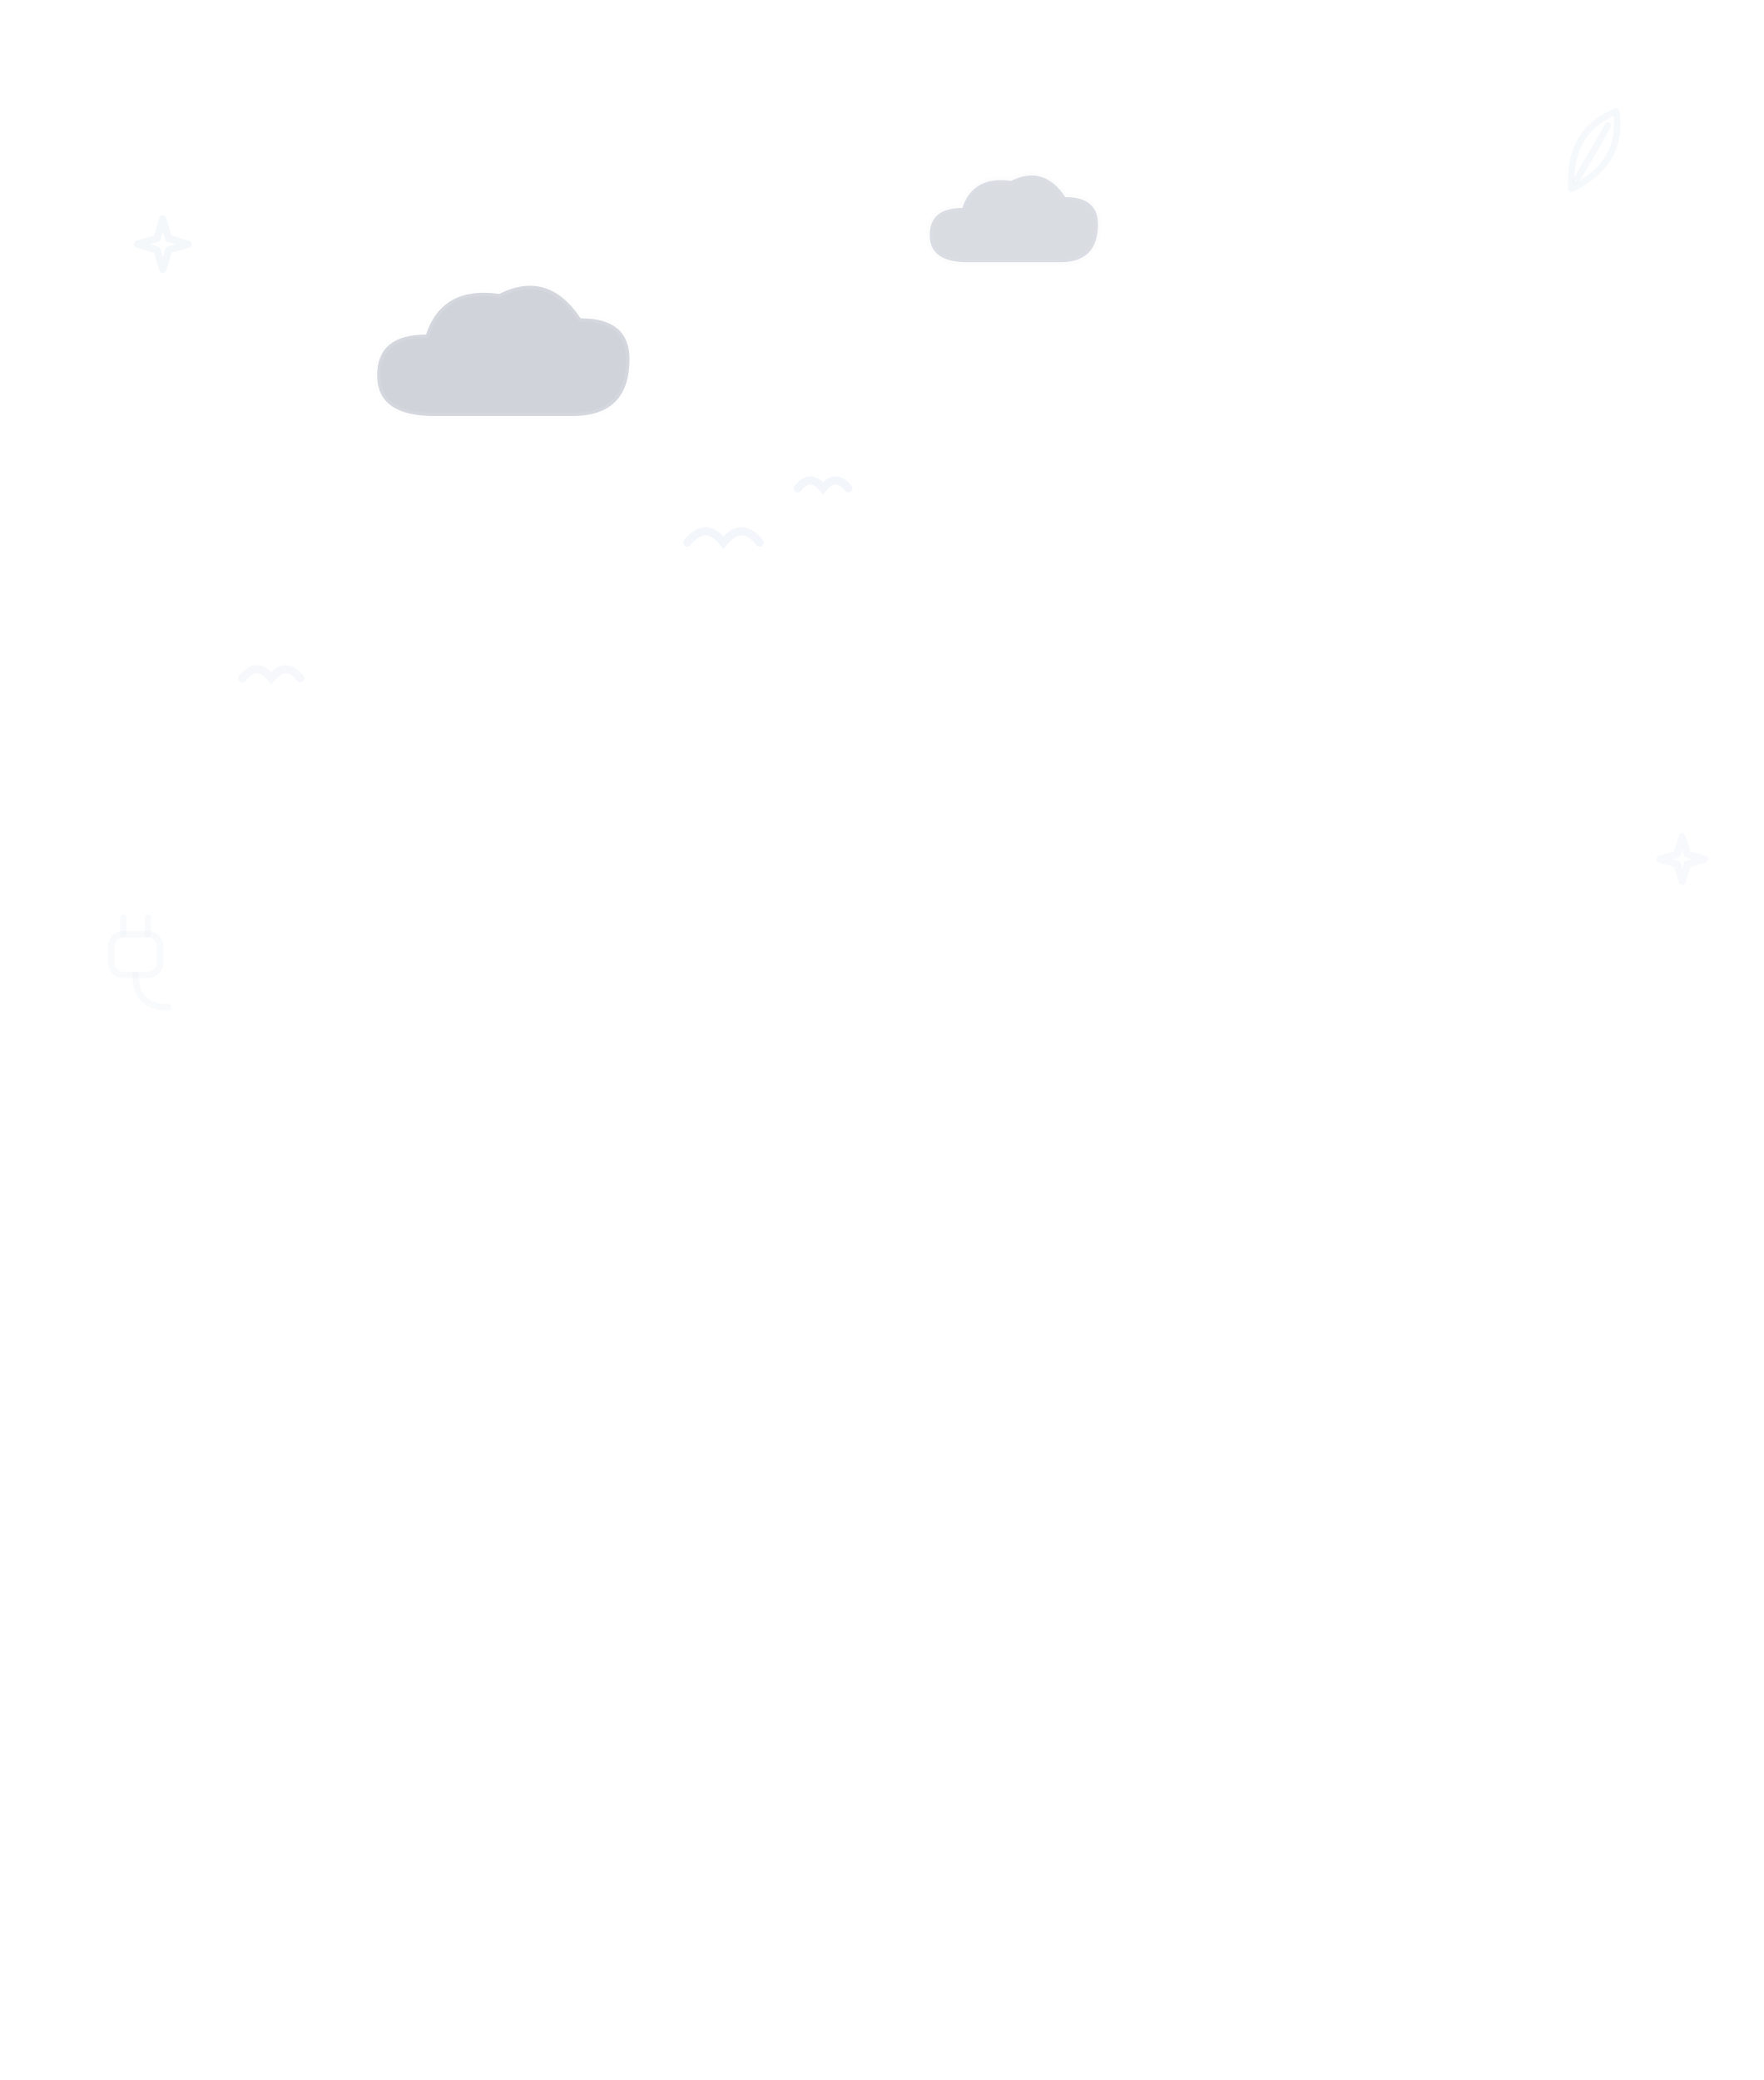
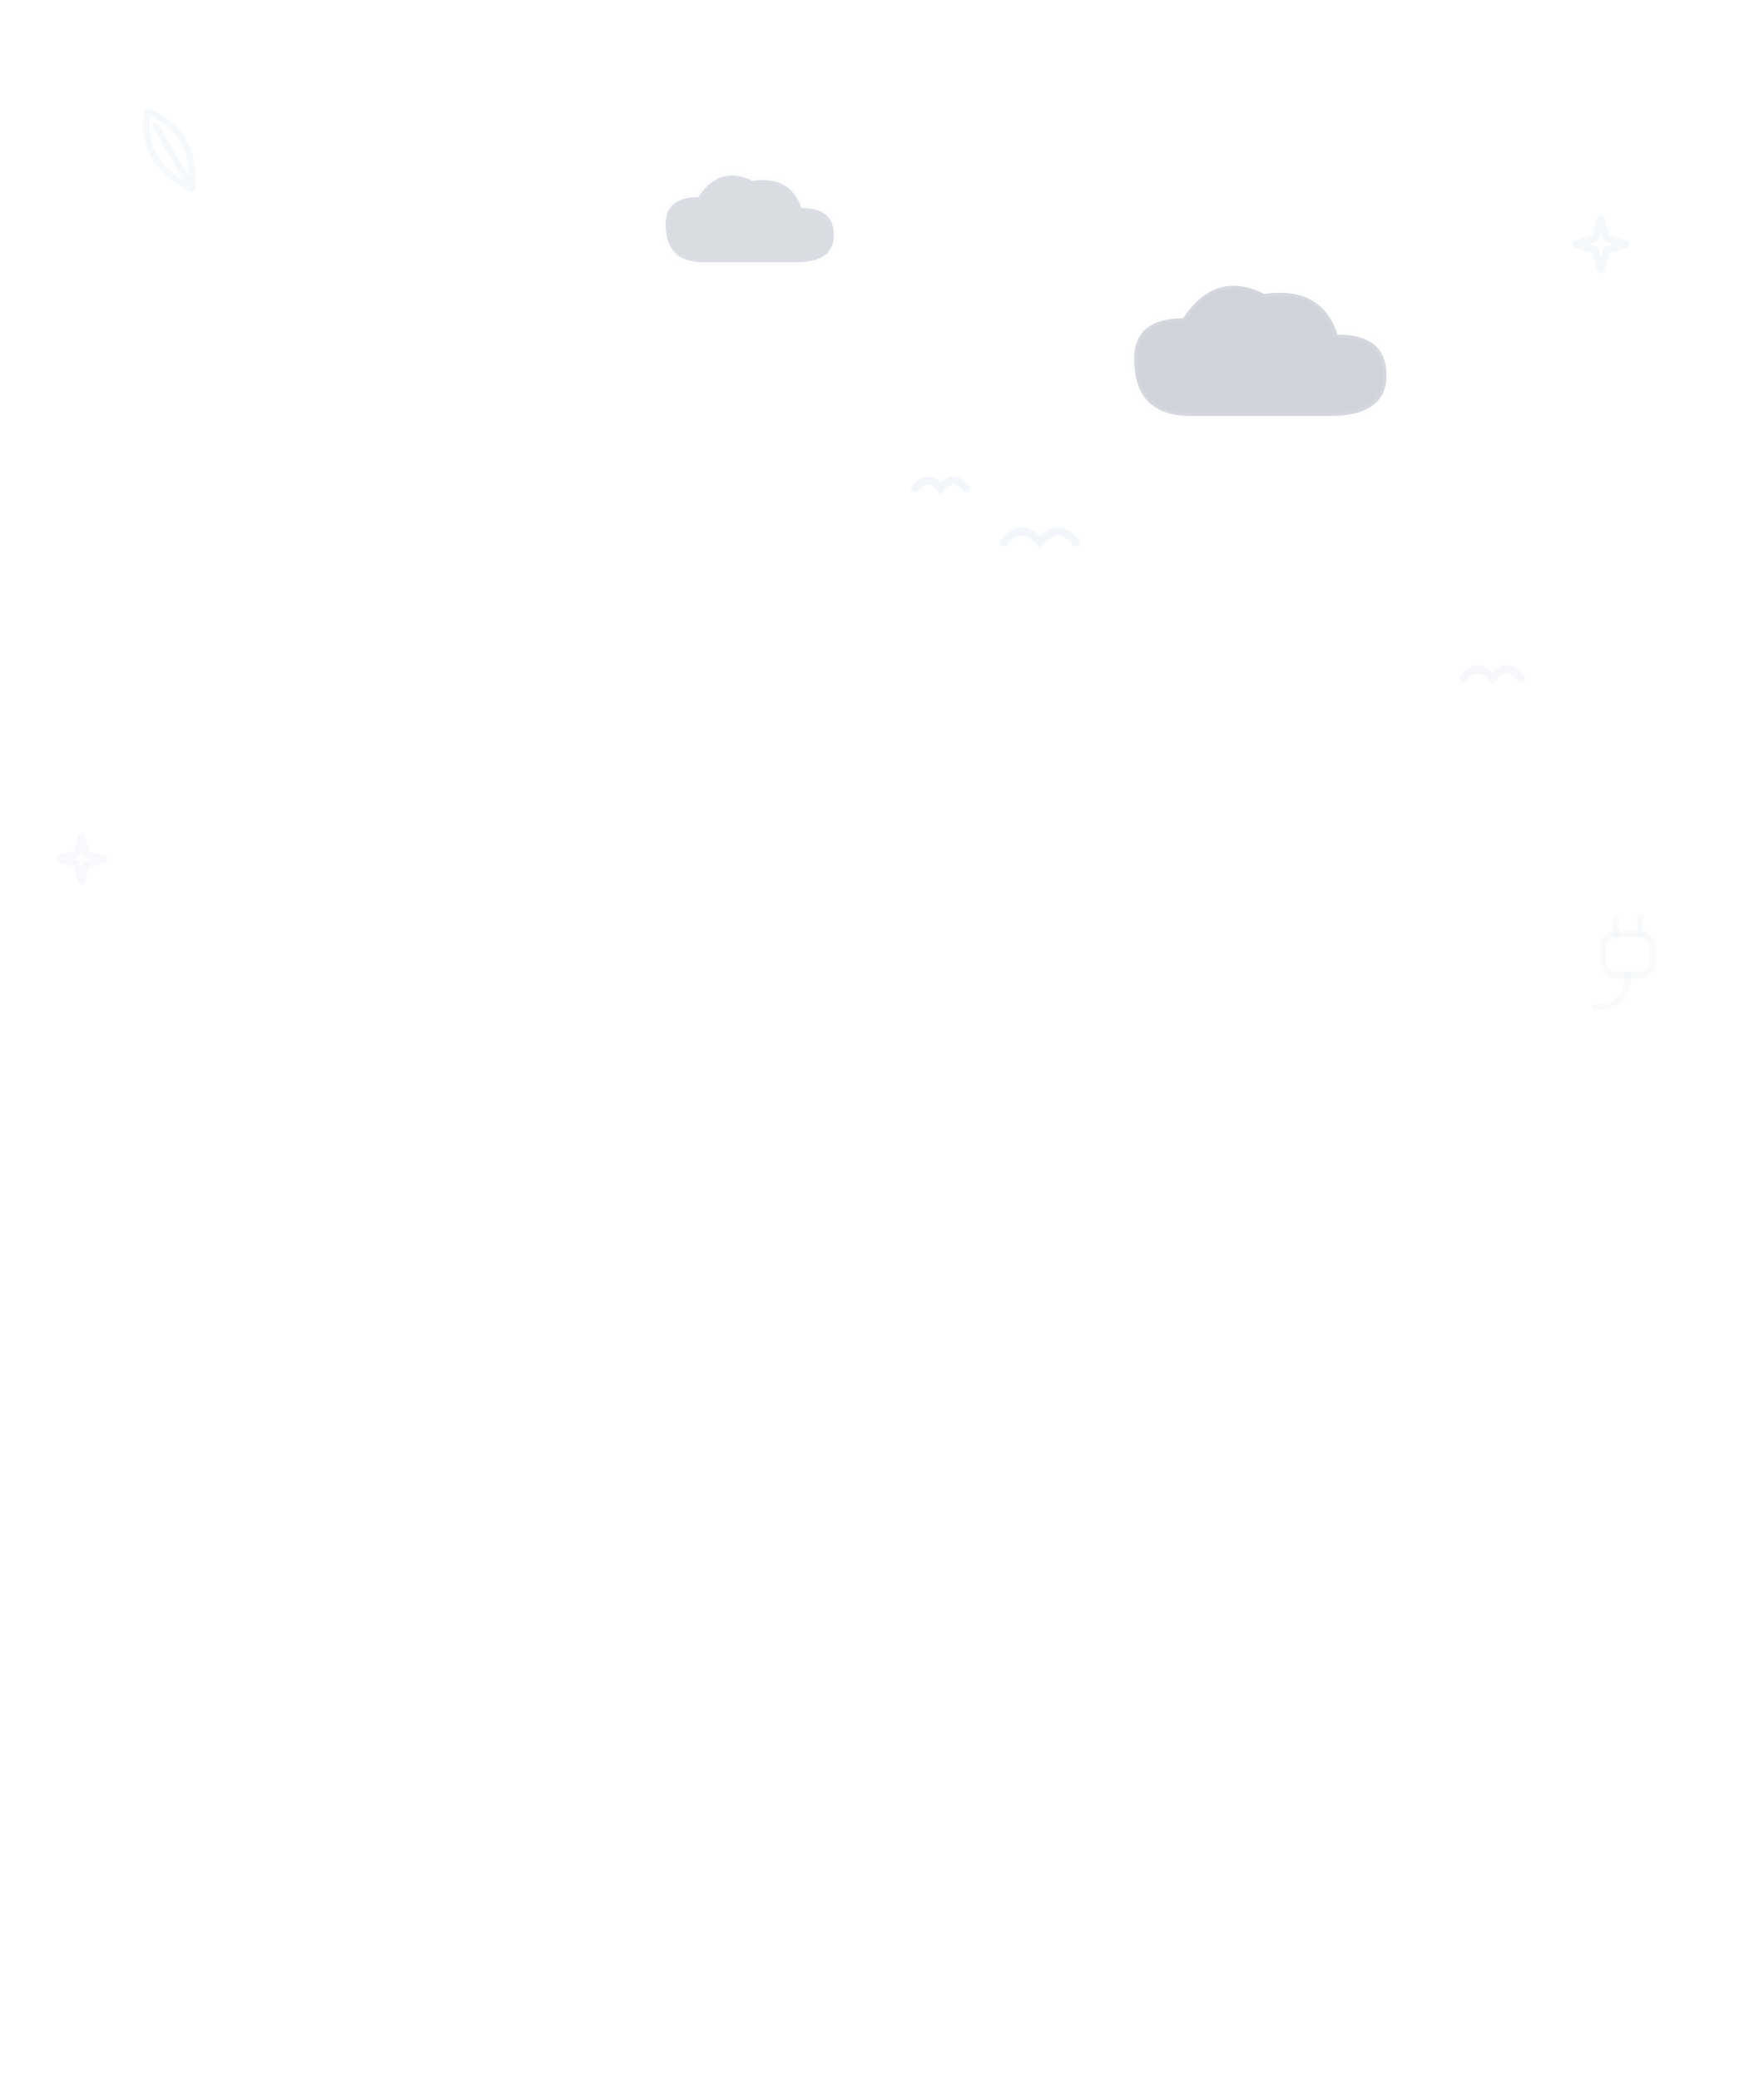
<svg xmlns="http://www.w3.org/2000/svg" viewBox="0 0 390 460" width="390" height="460" overflow="visible" aria-hidden="true">
  <defs>
    <filter id="shcitynight" x="-10%" y="-10%" width="120%" height="130%">
      <feDropShadow dx="0" dy="3" stdDeviation="2" flood-color="#000" flood-opacity=".18" />
    </filter>
    <filter id="blcitynight" x="-30%" y="-30%" width="160%" height="160%">
      <feGaussianBlur stdDeviation="4.5" />
    </filter>
    <filter id="bl2citynight" x="-30%" y="-30%" width="160%" height="160%">
      <feGaussianBlur stdDeviation="1.2" />
    </filter>
  </defs>
-   <path d="M96 92 q-12.6 0 -12.6 -9.0 q0 -9.0 10.8 -9.0 q3.6 -10.8 16.2 -9.0 q10.8 -5.4 18.0 5.4 q10.8 0 10.8 9.0 q0 12.6 -12.6 12.6Z" fill="#22324D" fill-opacity="0.212" stroke="#EEF3F9" stroke-opacity="0.113" stroke-width="1.5" stroke-linejoin="round" />
-   <path d="M214 58 q-8.4 0 -8.4 -6.0 q0 -6.0 7.2 -6.0 q2.4 -7.2 10.8 -6.0 q7.2 -3.6 12.0 3.6 q7.2 0 7.2 6.0 q0 8.4 -8.4 8.4Z" fill="#22324D" fill-opacity="0.17" stroke="#EEF3F9" stroke-opacity="0.09" stroke-width="1.5" stroke-linejoin="round" />
-   <path d="M152 120 q4 -5 8 0 q4 -5 8 0" fill="none" stroke="#EEF3F9" stroke-opacity="0.7" stroke-width="1.8" stroke-linecap="round" />
-   <path d="M176.4 108 q2.8 -3.5 5.6 0 q2.8 -3.5 5.6 0" fill="none" stroke="#EEF3F9" stroke-opacity="0.7" stroke-width="1.8" stroke-linecap="round" />
-   <path d="M53.6 150 q3.2 -4.0 6.4 0 q3.2 -4.0 6.4 0" fill="none" stroke="#EEF3F9" stroke-opacity="0.5" stroke-width="1.8" stroke-linecap="round" />
-   <path d="M36 48.4 L37.28 52.72 L41.6 54 L37.28 55.28 L36 59.6 L34.72 55.28 L30.4 54 L34.72 52.72Z" fill="none" stroke="#EEF3F9" stroke-opacity="0.6" stroke-width="1.6" stroke-linejoin="round" />
-   <path d="M372 185.1 L373.12 188.88 L376.9 190 L373.12 191.12 L372 194.9 L370.88 191.12 L367.1 190 L370.88 188.88Z" fill="none" stroke="#EEF3F9" stroke-opacity="0.45" stroke-width="1.6" stroke-linejoin="round" />
-   <g transform="translate(352 34) rotate(30) scale(0.9)" fill="none" stroke="#EEF3F9" stroke-opacity="0.55" stroke-width="1.6" stroke-linecap="round" stroke-linejoin="round">
-     <path d="M0 10 Q-8 -2 0 -12 Q8 -2 0 10Z" />
-     <path d="M0 8 V-8" />
-   </g>
-   <g transform="translate(30 212) scale(0.9)" fill="none" stroke="#EEF3F9" stroke-opacity="0.4" stroke-width="1.6" stroke-linecap="round" stroke-linejoin="round">
-     <rect x="-6" y="-6" width="12" height="10" rx="3" />
-     <path d="M-3 -6 V-10 M3 -6 V-10 M0 4 Q0 12 8 12" />
+   <g transform="translate(390 0) scale(-1 1)">
+     <path d="M96 92 q-12.6 0 -12.6 -9.0 q0 -9.0 10.8 -9.0 q3.6 -10.8 16.2 -9.0 q10.8 -5.4 18.0 5.4 q10.8 0 10.8 9.0 q0 12.6 -12.6 12.6Z" fill="#22324D" fill-opacity="0.212" stroke="#EEF3F9" stroke-opacity="0.113" stroke-width="1.5" stroke-linejoin="round" />
+     <path d="M214 58 q-8.4 0 -8.4 -6.0 q0 -6.0 7.2 -6.0 q2.4 -7.2 10.8 -6.0 q7.2 -3.6 12.0 3.6 q7.2 0 7.2 6.0 q0 8.4 -8.4 8.4Z" fill="#22324D" fill-opacity="0.17" stroke="#EEF3F9" stroke-opacity="0.09" stroke-width="1.5" stroke-linejoin="round" />
+     <path d="M152 120 q4 -5 8 0 q4 -5 8 0" fill="none" stroke="#EEF3F9" stroke-opacity="0.7" stroke-width="1.8" stroke-linecap="round" />
+     <path d="M176.4 108 q2.8 -3.5 5.6 0 q2.8 -3.5 5.6 0" fill="none" stroke="#EEF3F9" stroke-opacity="0.7" stroke-width="1.8" stroke-linecap="round" />
+     <path d="M53.6 150 q3.2 -4.0 6.4 0 q3.2 -4.0 6.4 0" fill="none" stroke="#EEF3F9" stroke-opacity="0.5" stroke-width="1.8" stroke-linecap="round" />
+     <path d="M36 48.4 L37.28 52.72 L41.6 54 L37.28 55.28 L36 59.6 L34.72 55.28 L30.4 54 L34.72 52.72Z" fill="none" stroke="#EEF3F9" stroke-opacity="0.6" stroke-width="1.6" stroke-linejoin="round" />
+     <path d="M372 185.1 L373.12 188.88 L376.9 190 L373.12 191.12 L372 194.9 L370.88 191.12 L367.1 190 L370.88 188.88Z" fill="none" stroke="#EEF3F9" stroke-opacity="0.45" stroke-width="1.6" stroke-linejoin="round" />
+     <g transform="translate(352 34) rotate(30) scale(0.9)" fill="none" stroke="#EEF3F9" stroke-opacity="0.55" stroke-width="1.6" stroke-linecap="round" stroke-linejoin="round">
+       <path d="M0 10 Q-8 -2 0 -12 Q8 -2 0 10Z" />
+       <path d="M0 8 V-8" />
+     </g>
+     <g transform="translate(30 212) scale(0.9)" fill="none" stroke="#EEF3F9" stroke-opacity="0.4" stroke-width="1.6" stroke-linecap="round" stroke-linejoin="round">
+       <rect x="-6" y="-6" width="12" height="10" rx="3" />
+       <path d="M-3 -6 V-10 M3 -6 V-10 M0 4 Q0 12 8 12" />
+     </g>
  </g>
</svg>
